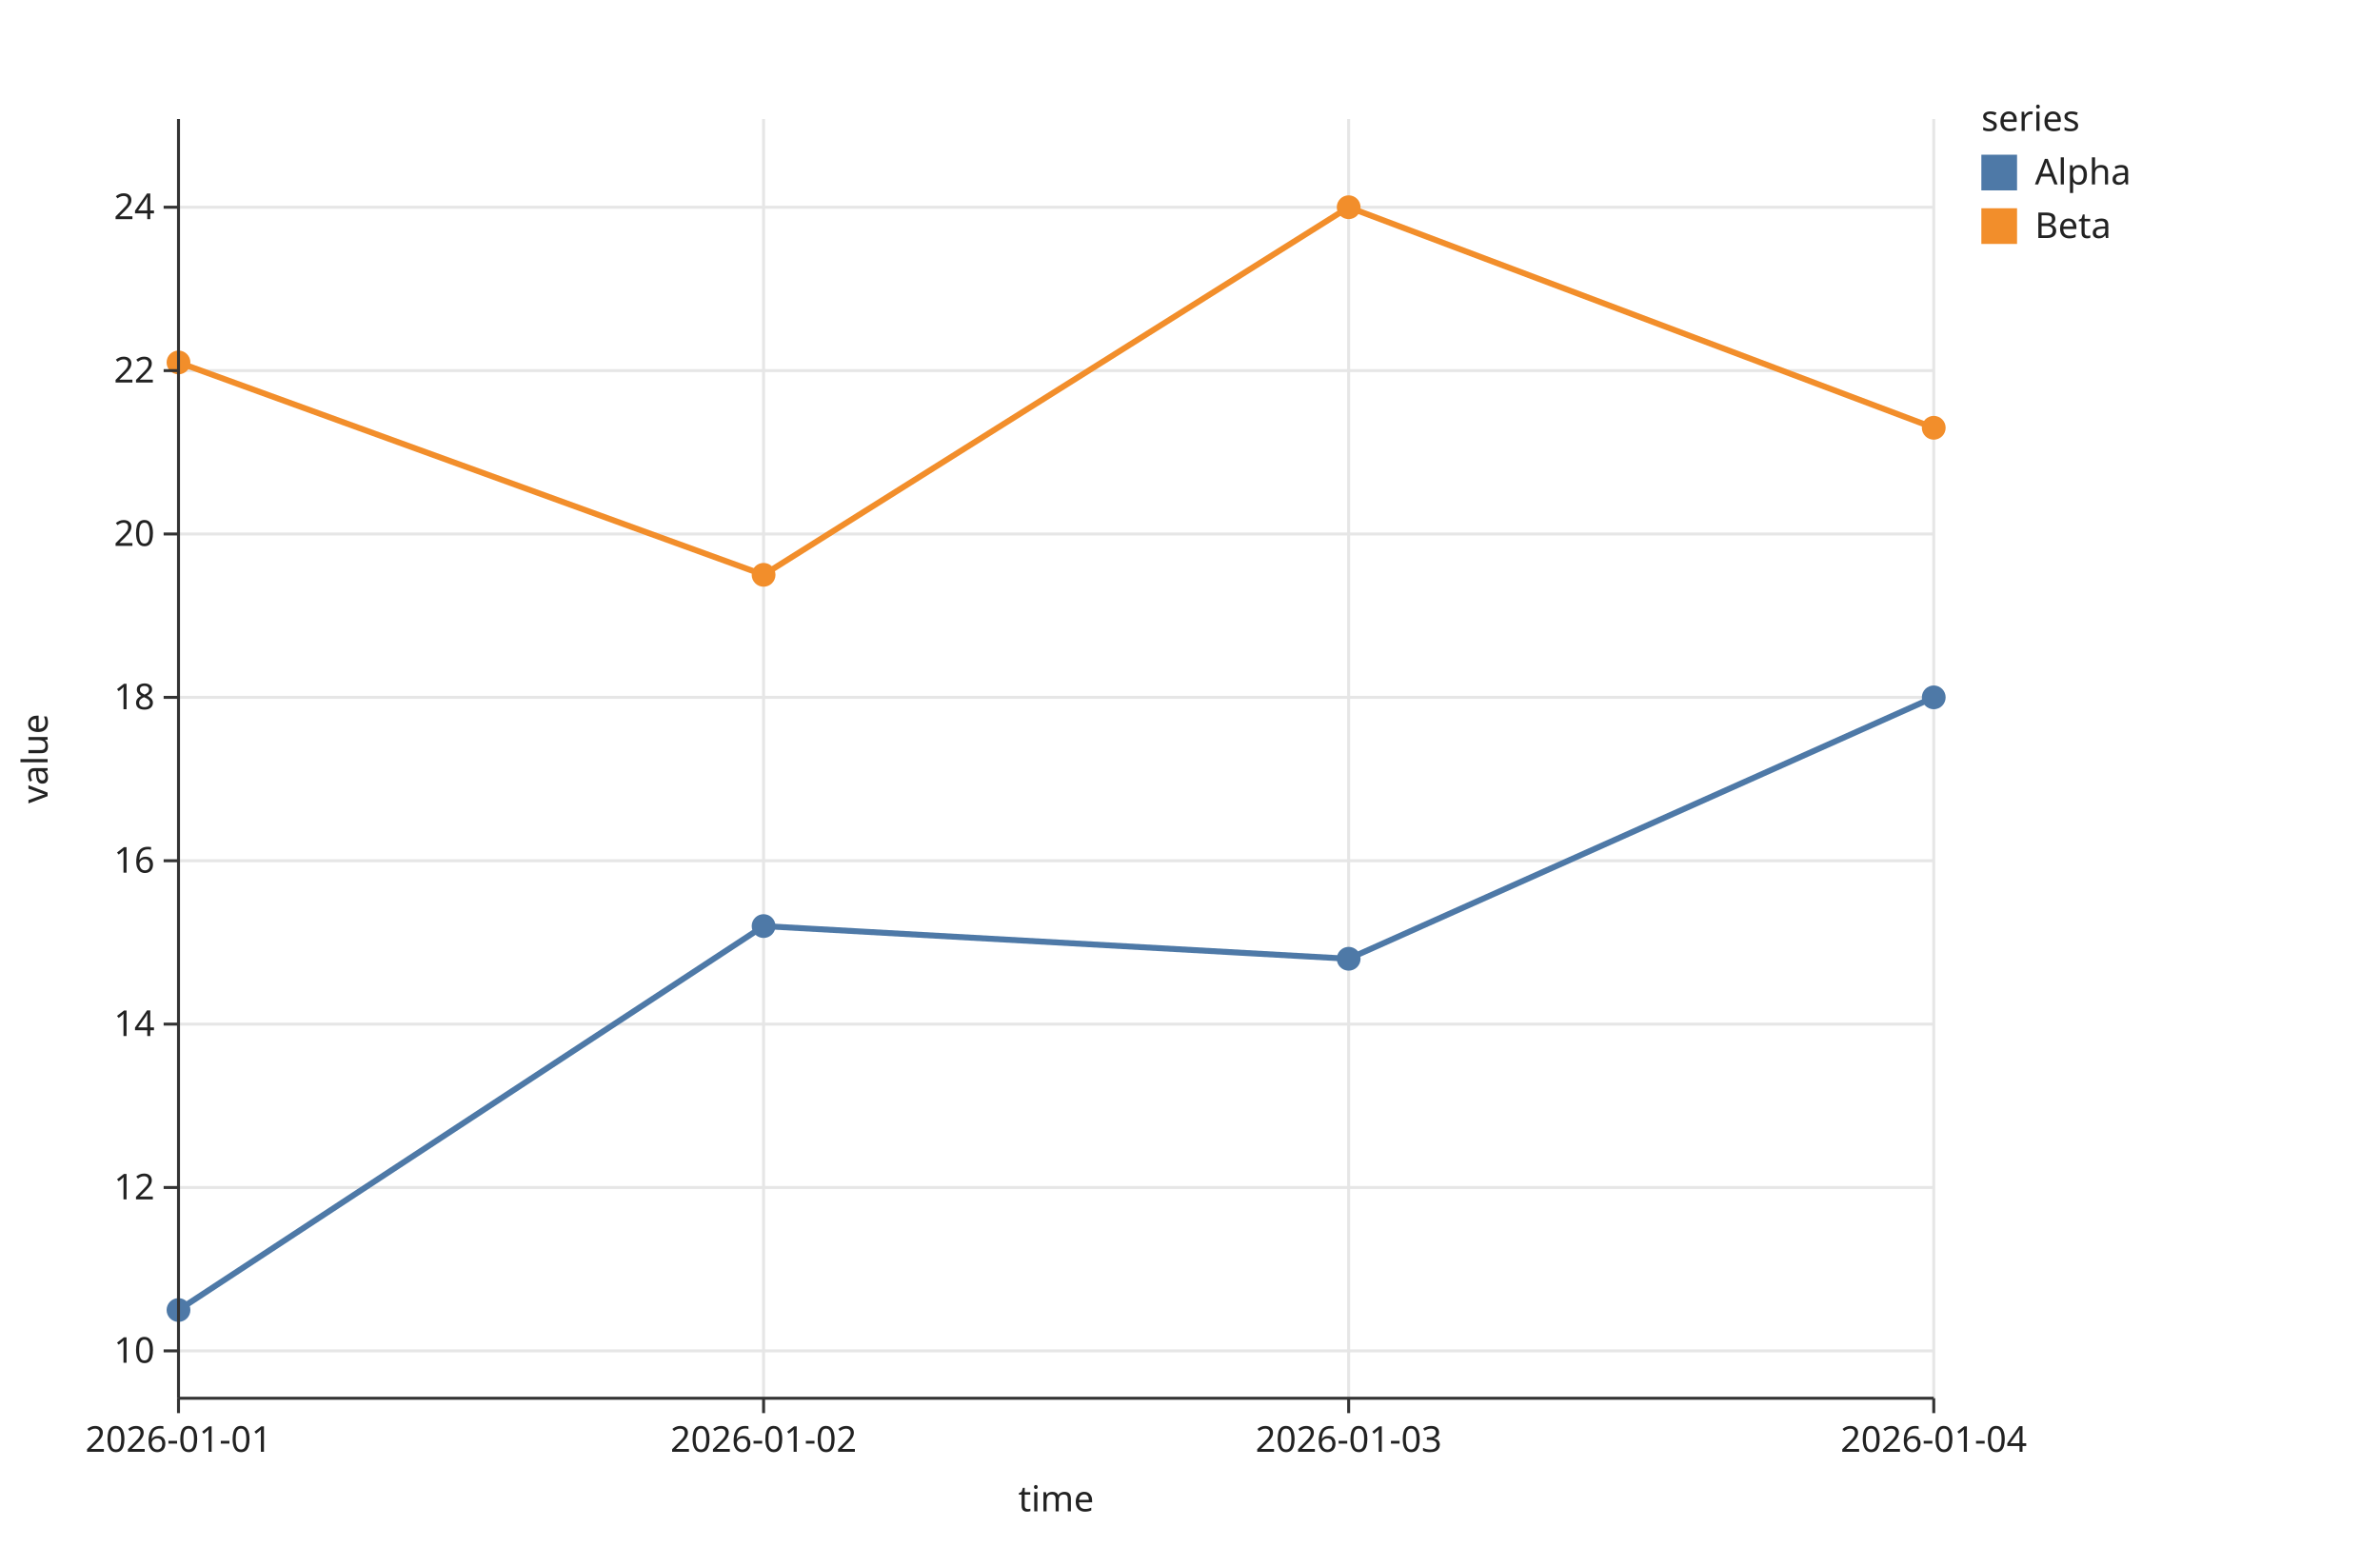
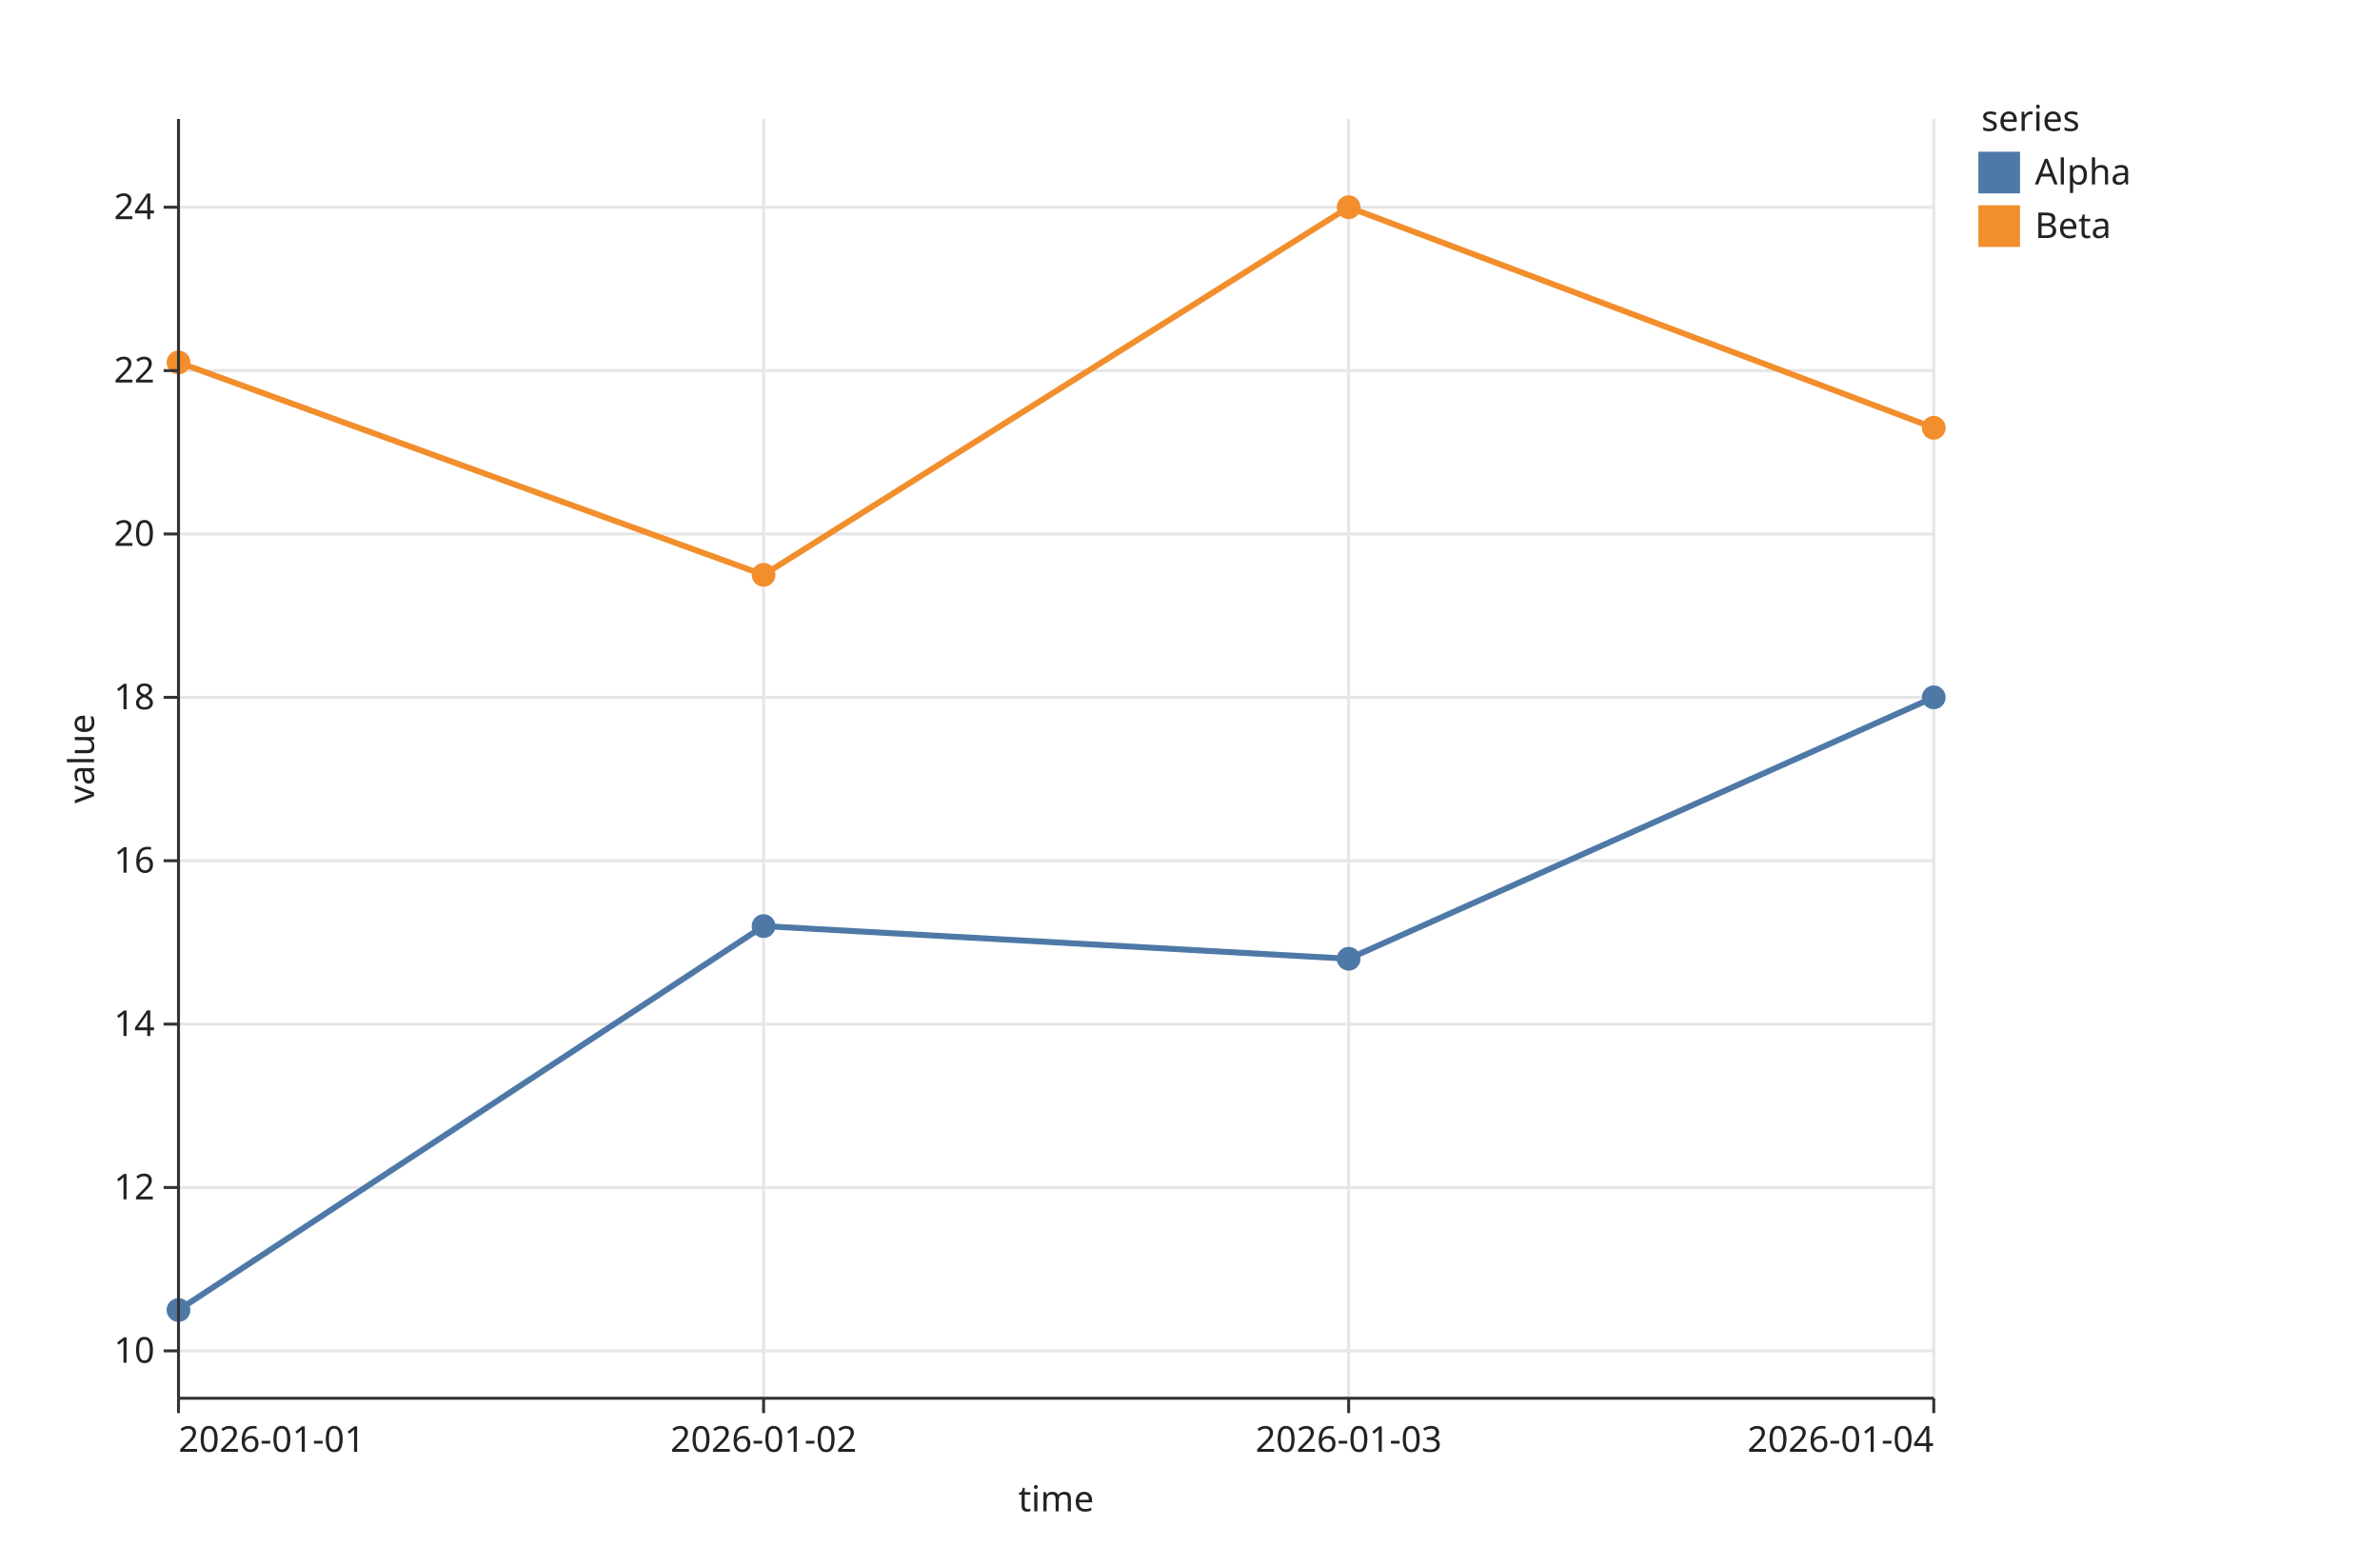
<svg xmlns="http://www.w3.org/2000/svg" width="800" height="520" viewBox="0 0 800 520" role="img">
  <rect class="algraf-background" x="0" y="0" width="800" height="520" fill="#ffffff" />
  <rect class="algraf-plot-area" x="60" y="40" width="590" height="430" fill="#ffffff" />
  <g class="algraf-grid">
    <line x1="60" y1="40" x2="60" y2="470" stroke="#e6e6e6" stroke-width="1" />
    <line x1="256.667" y1="40" x2="256.667" y2="470" stroke="#e6e6e6" stroke-width="1" />
    <line x1="453.333" y1="40" x2="453.333" y2="470" stroke="#e6e6e6" stroke-width="1" />
    <line x1="650" y1="40" x2="650" y2="470" stroke="#e6e6e6" stroke-width="1" />
    <line x1="60" y1="454.074" x2="650" y2="454.074" stroke="#e6e6e6" stroke-width="1" />
    <line x1="60" y1="399.157" x2="650" y2="399.157" stroke="#e6e6e6" stroke-width="1" />
    <line x1="60" y1="344.24" x2="650" y2="344.24" stroke="#e6e6e6" stroke-width="1" />
    <line x1="60" y1="289.323" x2="650" y2="289.323" stroke="#e6e6e6" stroke-width="1" />
    <line x1="60" y1="234.406" x2="650" y2="234.406" stroke="#e6e6e6" stroke-width="1" />
    <line x1="60" y1="179.489" x2="650" y2="179.489" stroke="#e6e6e6" stroke-width="1" />
    <line x1="60" y1="124.572" x2="650" y2="124.572" stroke="#e6e6e6" stroke-width="1" />
    <line x1="60" y1="69.655" x2="650" y2="69.655" stroke="#e6e6e6" stroke-width="1" />
  </g>
  <g class="algraf-layer algraf-geom-line">
    <path d="M60 440.345 L256.667 311.29 L453.333 322.273 L650 234.406" fill="none" stroke="#4E79A7" stroke-width="2" opacity="1" />
    <path d="M60 121.826 L256.667 193.218 L453.333 69.655 L650 143.793" fill="none" stroke="#F28E2B" stroke-width="2" opacity="1" />
  </g>
  <g class="algraf-layer algraf-geom-point">
    <circle cx="60" cy="440.345" r="4" fill="#4E79A7" opacity="1" />
    <circle cx="256.667" cy="311.29" r="4" fill="#4E79A7" opacity="1" />
    <circle cx="453.333" cy="322.273" r="4" fill="#4E79A7" opacity="1" />
    <circle cx="650" cy="234.406" r="4" fill="#4E79A7" opacity="1" />
    <circle cx="60" cy="121.826" r="4" fill="#F28E2B" opacity="1" />
    <circle cx="256.667" cy="193.218" r="4" fill="#F28E2B" opacity="1" />
    <circle cx="453.333" cy="69.655" r="4" fill="#F28E2B" opacity="1" />
    <circle cx="650" cy="143.793" r="4" fill="#F28E2B" opacity="1" />
  </g>
  <g class="algraf-axes">
    <line x1="60" y1="470" x2="650" y2="470" stroke="#333333" stroke-width="1" />
    <line x1="60" y1="470" x2="60" y2="475" stroke="#333333" stroke-width="1" />
-     <text x="60" y="488" text-anchor="middle" font-family="system-ui, sans-serif" font-size="12" fill="#222222">2026-01-01</text>
+     <text x="60" y="488" text-anchor="start" font-family="system-ui, sans-serif" font-size="12" fill="#222222">2026-01-01</text>
    <line x1="256.667" y1="470" x2="256.667" y2="475" stroke="#333333" stroke-width="1" />
    <text x="256.667" y="488" text-anchor="middle" font-family="system-ui, sans-serif" font-size="12" fill="#222222">2026-01-02</text>
    <line x1="453.333" y1="470" x2="453.333" y2="475" stroke="#333333" stroke-width="1" />
    <text x="453.333" y="488" text-anchor="middle" font-family="system-ui, sans-serif" font-size="12" fill="#222222">2026-01-03</text>
    <line x1="650" y1="470" x2="650" y2="475" stroke="#333333" stroke-width="1" />
-     <text x="650" y="488" text-anchor="middle" font-family="system-ui, sans-serif" font-size="12" fill="#222222">2026-01-04</text>
+     <text x="650" y="488" text-anchor="end" font-family="system-ui, sans-serif" font-size="12" fill="#222222">2026-01-04</text>
    <text x="355" y="508" text-anchor="middle" font-family="system-ui, sans-serif" font-size="12" fill="#222222">time</text>
    <line x1="60" y1="40" x2="60" y2="470" stroke="#333333" stroke-width="1" />
    <line x1="55" y1="454.074" x2="60" y2="454.074" stroke="#333333" stroke-width="1" />
    <text x="52" y="458.074" text-anchor="end" font-family="system-ui, sans-serif" font-size="12" fill="#222222">10</text>
    <line x1="55" y1="399.157" x2="60" y2="399.157" stroke="#333333" stroke-width="1" />
    <text x="52" y="403.157" text-anchor="end" font-family="system-ui, sans-serif" font-size="12" fill="#222222">12</text>
    <line x1="55" y1="344.24" x2="60" y2="344.24" stroke="#333333" stroke-width="1" />
    <text x="52" y="348.24" text-anchor="end" font-family="system-ui, sans-serif" font-size="12" fill="#222222">14</text>
    <line x1="55" y1="289.323" x2="60" y2="289.323" stroke="#333333" stroke-width="1" />
    <text x="52" y="293.323" text-anchor="end" font-family="system-ui, sans-serif" font-size="12" fill="#222222">16</text>
    <line x1="55" y1="234.406" x2="60" y2="234.406" stroke="#333333" stroke-width="1" />
    <text x="52" y="238.406" text-anchor="end" font-family="system-ui, sans-serif" font-size="12" fill="#222222">18</text>
    <line x1="55" y1="179.489" x2="60" y2="179.489" stroke="#333333" stroke-width="1" />
    <text x="52" y="183.489" text-anchor="end" font-family="system-ui, sans-serif" font-size="12" fill="#222222">20</text>
    <line x1="55" y1="124.572" x2="60" y2="124.572" stroke="#333333" stroke-width="1" />
    <text x="52" y="128.572" text-anchor="end" font-family="system-ui, sans-serif" font-size="12" fill="#222222">22</text>
    <line x1="55" y1="69.655" x2="60" y2="69.655" stroke="#333333" stroke-width="1" />
    <text x="52" y="73.655" text-anchor="end" font-family="system-ui, sans-serif" font-size="12" fill="#222222">24</text>
-     <text x="16" y="255" text-anchor="middle" transform="rotate(-90 16 255)" font-family="system-ui, sans-serif" font-size="12" fill="#222222">value</text>
+     <text x="31.6" y="255" text-anchor="middle" transform="rotate(-90 31.6 255)" font-family="system-ui, sans-serif" font-size="12" fill="#222222">value</text>
  </g>
  <g class="algraf-legends">
    <text x="666" y="44" text-anchor="start" font-family="system-ui, sans-serif" font-size="12" fill="#222222">series</text>
-     <rect x="666" y="52" width="12" height="12" fill="#4E79A7" />
+     <rect x="666" y="52" width="12" height="12" fill="#4E79A7" stroke="#4E79A7" stroke-width="2" />
    <text x="684" y="62" text-anchor="start" font-family="system-ui, sans-serif" font-size="12" fill="#222222">Alpha</text>
-     <rect x="666" y="70" width="12" height="12" fill="#F28E2B" />
+     <rect x="666" y="70" width="12" height="12" fill="#F28E2B" stroke="#F28E2B" stroke-width="2" />
    <text x="684" y="80" text-anchor="start" font-family="system-ui, sans-serif" font-size="12" fill="#222222">Beta</text>
  </g>
</svg>
